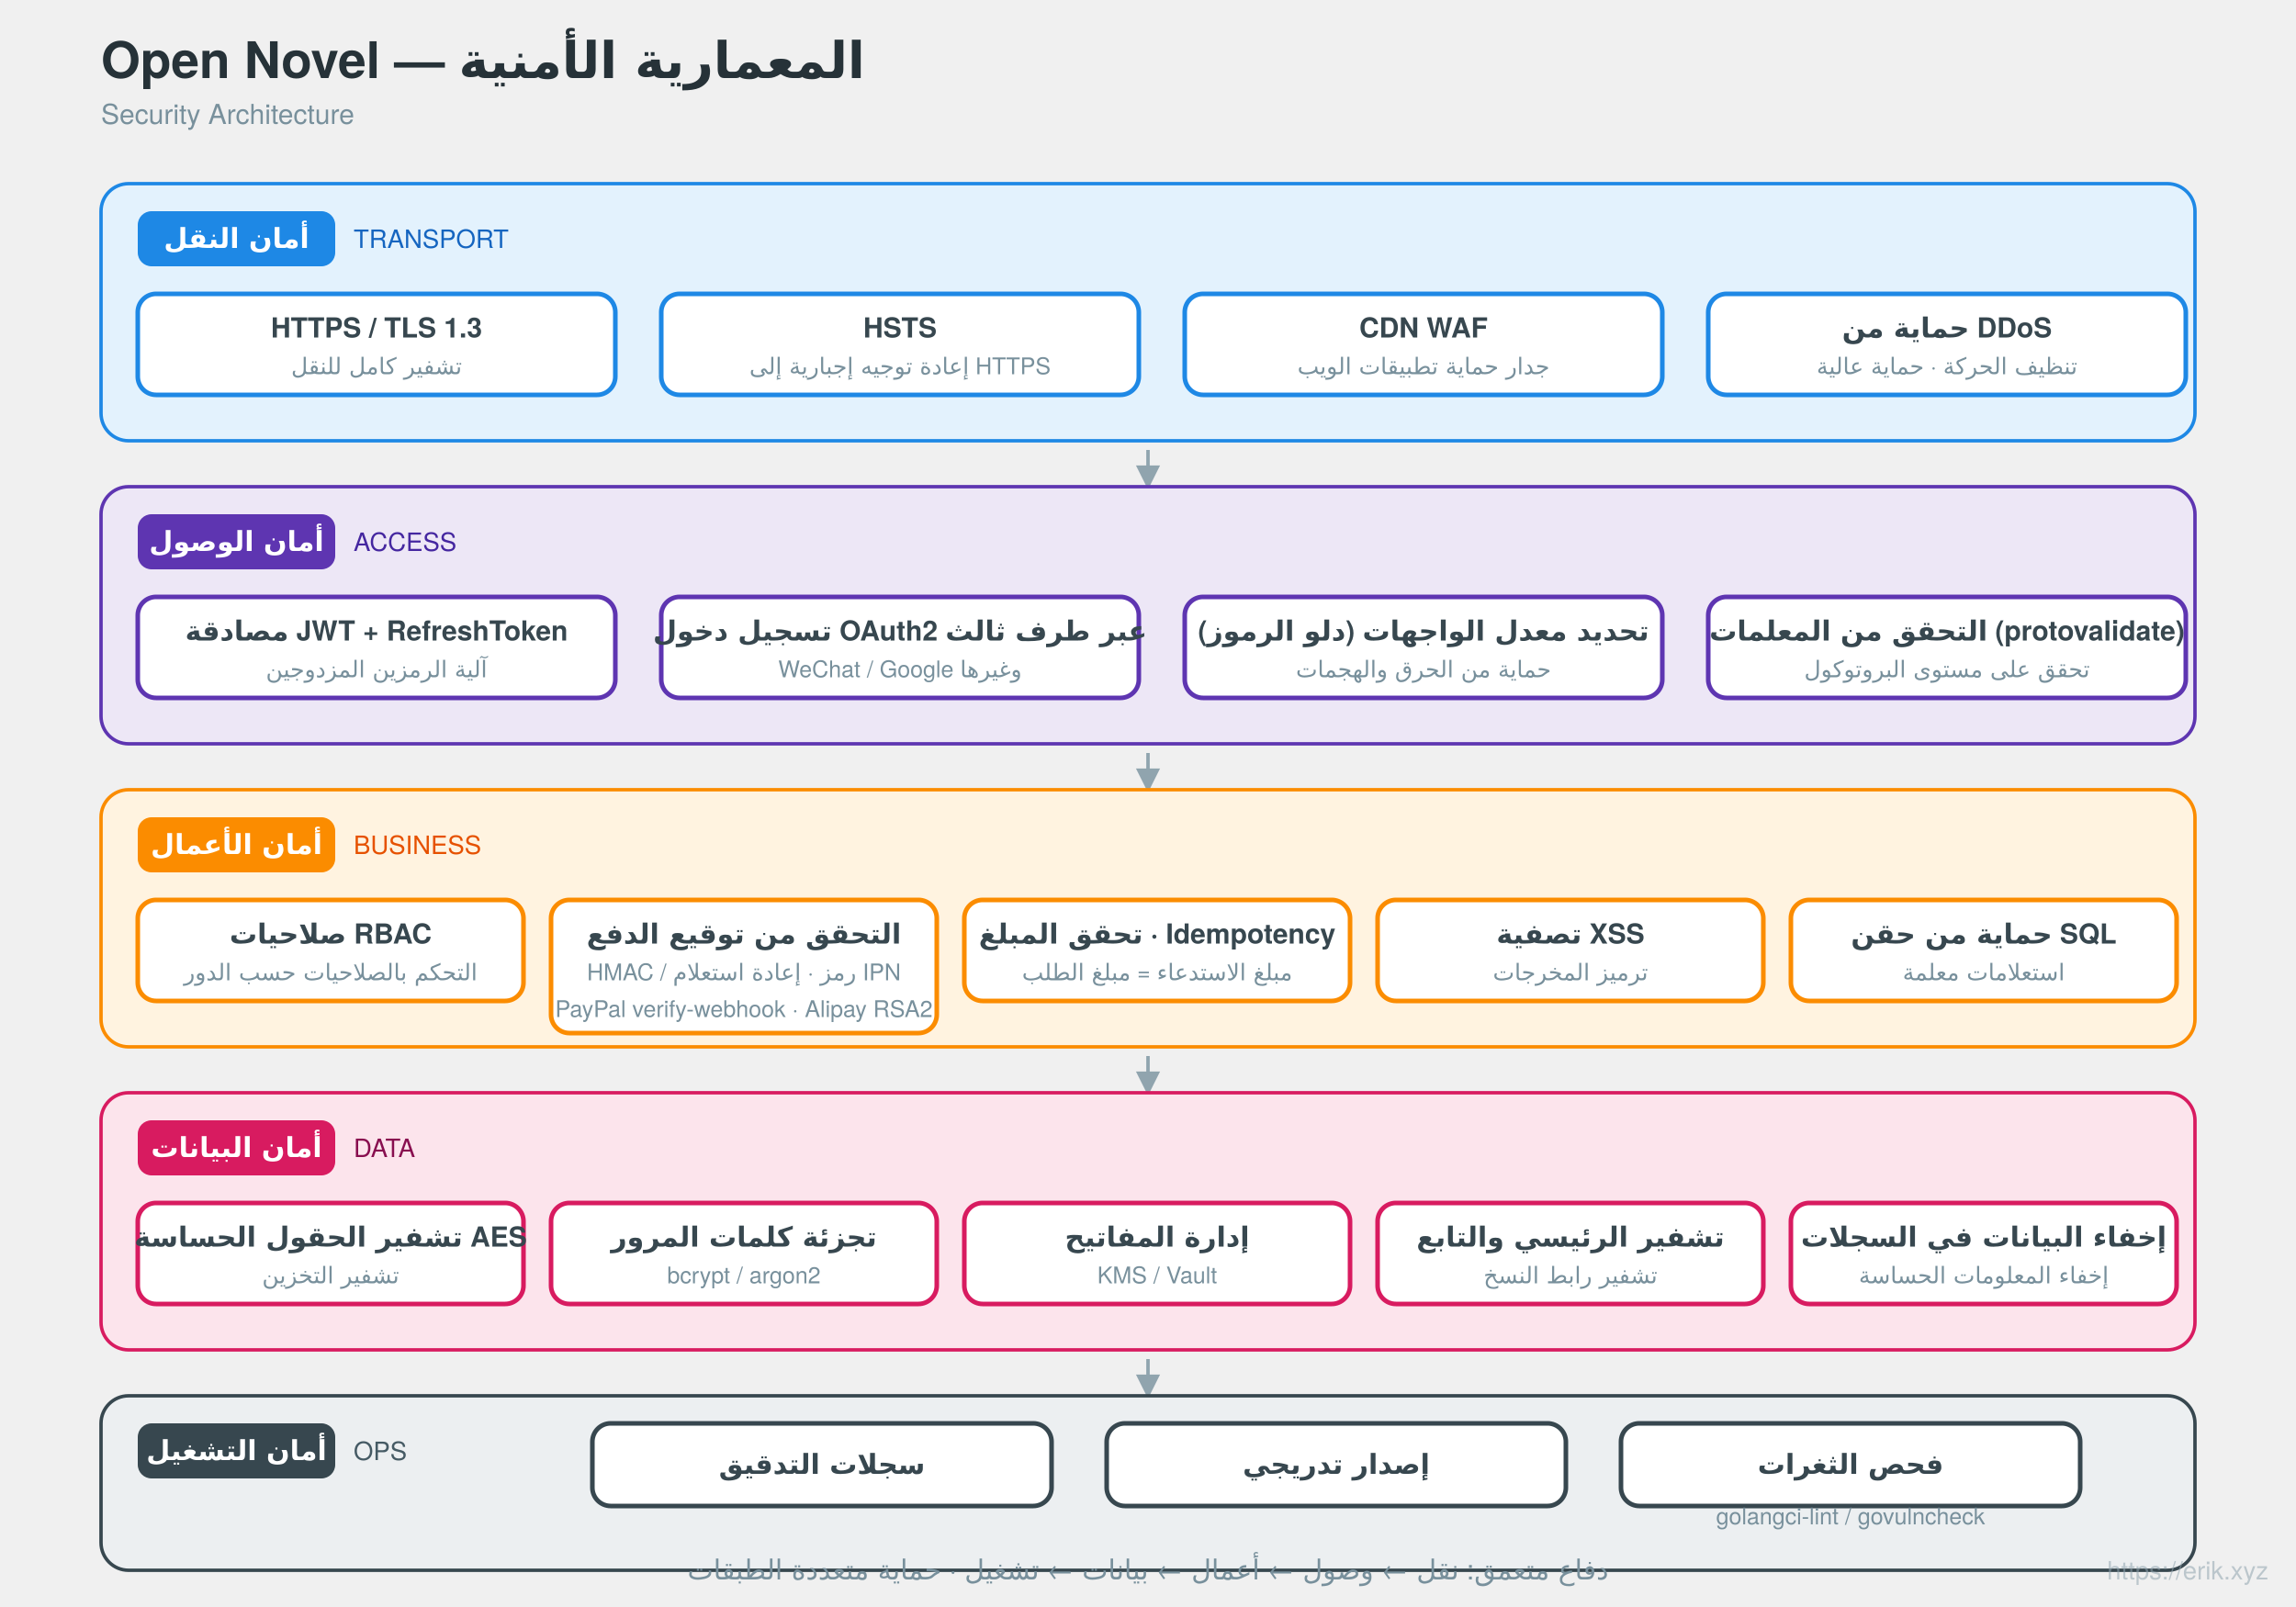
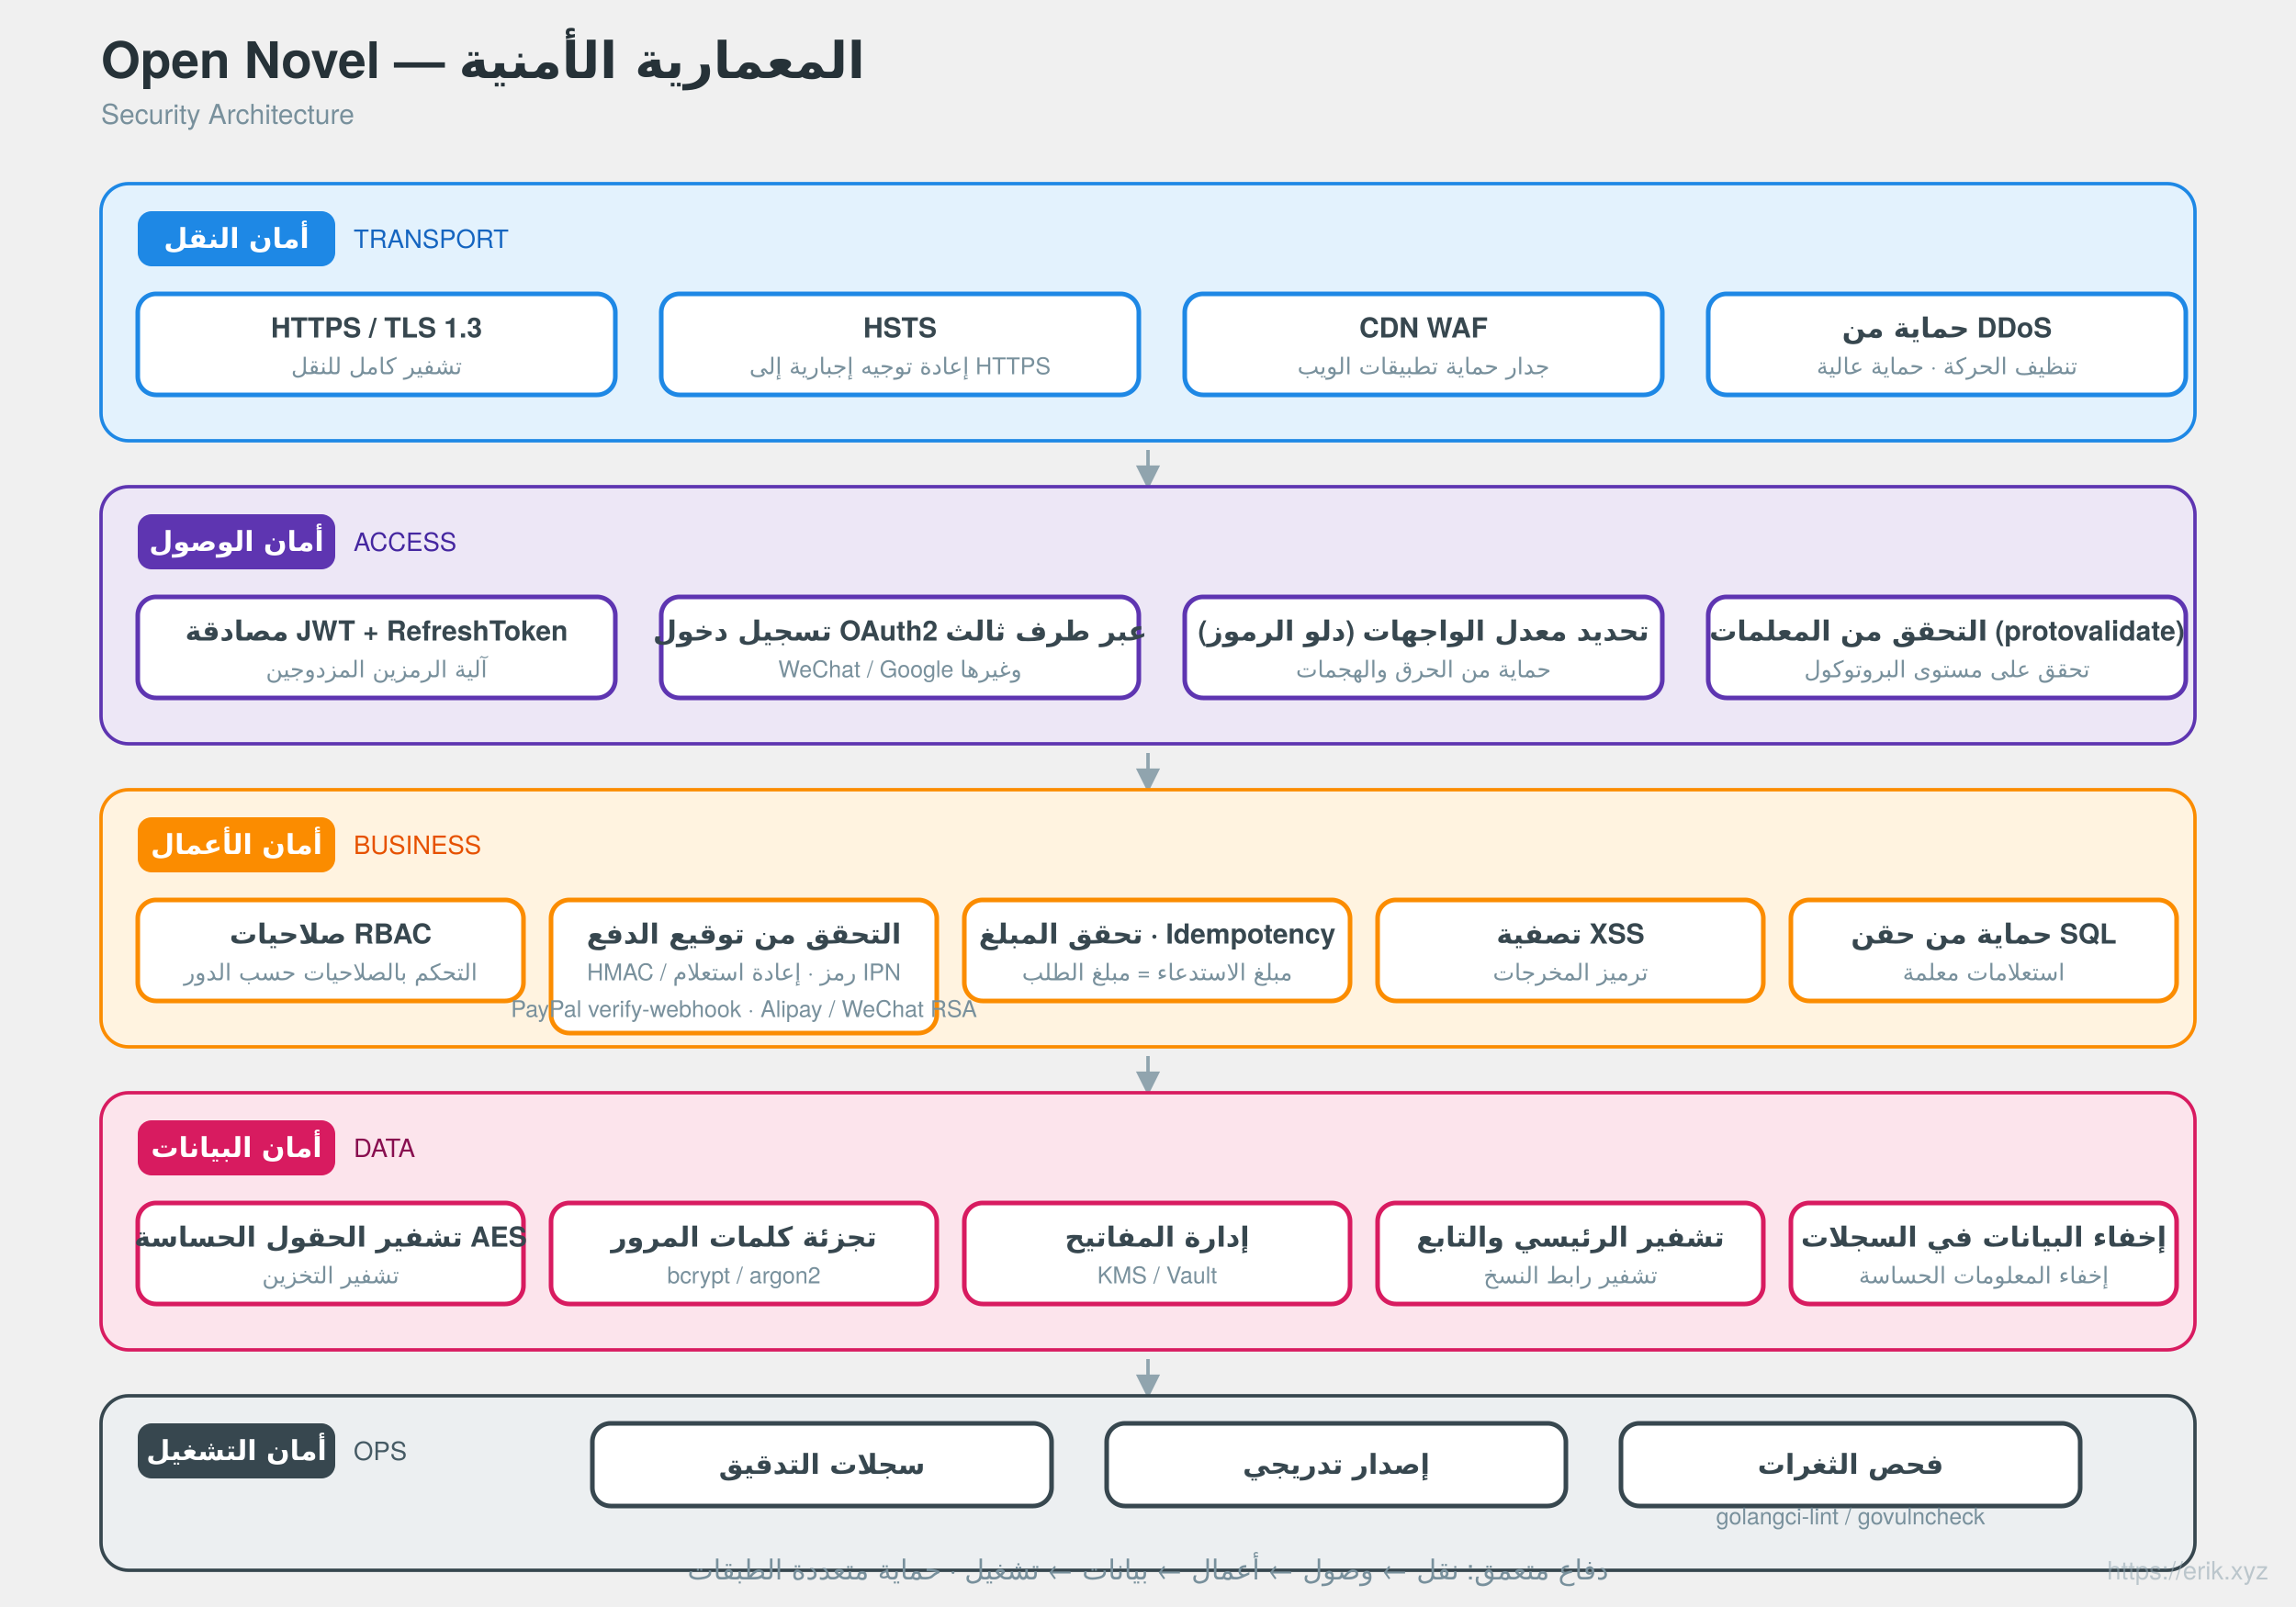
<svg xmlns="http://www.w3.org/2000/svg" width="1000" height="700" viewBox="0 0 1000 700" font-family="'PingFang SC','Microsoft YaHei','Helvetica Neue',sans-serif">
  <defs>
    <marker id="arrow" viewBox="0 0 10 10" refX="5" refY="5" markerWidth="7" markerHeight="7" orient="auto-start-reverse">
      <path d="M 0 0 L 10 5 L 0 10 z" fill="#90a4ae" />
    </marker>
  </defs>
  <text x="44" y="34" font-size="22" font-weight="700" fill="#263238">Open Novel — المعمارية الأمنية</text>
  <text x="44" y="54" font-size="12" fill="#78909c">Security Architecture</text>
  <g>
    <rect x="44" y="80" width="912" height="112" rx="12" fill="#e3f2fd" stroke="#1e88e5" stroke-width="1.5" />
    <rect x="60" y="92" width="86" height="24" rx="6" fill="#1e88e5" />
    <text x="103" y="108" font-size="12" font-weight="600" fill="#ffffff" text-anchor="middle">أمان النقل</text>
    <text x="154" y="108" font-size="11" fill="#1565c0">TRANSPORT</text>
    <g>
      <rect x="60" y="128" width="208" height="44" rx="8" fill="#ffffff" stroke="#1e88e5" stroke-width="2" />
      <text x="164" y="147" font-size="12" font-weight="600" fill="#37474f" text-anchor="middle">HTTPS / TLS 1.3</text>
      <text x="164" y="163" font-size="10" fill="#78909c" text-anchor="middle">تشفير كامل للنقل</text>
    </g>
    <g>
      <rect x="288" y="128" width="208" height="44" rx="8" fill="#ffffff" stroke="#1e88e5" stroke-width="2" />
      <text x="392" y="147" font-size="12" font-weight="600" fill="#37474f" text-anchor="middle">HSTS</text>
      <text x="392" y="163" font-size="10" fill="#78909c" text-anchor="middle">إعادة توجيه إجبارية إلى HTTPS</text>
    </g>
    <g>
      <rect x="516" y="128" width="208" height="44" rx="8" fill="#ffffff" stroke="#1e88e5" stroke-width="2" />
      <text x="620" y="147" font-size="12" font-weight="600" fill="#37474f" text-anchor="middle">CDN WAF</text>
      <text x="620" y="163" font-size="10" fill="#78909c" text-anchor="middle">جدار حماية تطبيقات الويب</text>
    </g>
    <g>
      <rect x="744" y="128" width="208" height="44" rx="8" fill="#ffffff" stroke="#1e88e5" stroke-width="2" />
      <text x="848" y="147" font-size="12" font-weight="600" fill="#37474f" text-anchor="middle">حماية من DDoS</text>
      <text x="848" y="163" font-size="10" fill="#78909c" text-anchor="middle">تنظيف الحركة · حماية عالية</text>
    </g>
  </g>
  <line x1="500" y1="196" x2="500" y2="208" stroke="#90a4ae" stroke-width="1.5" marker-end="url(#arrow)" />
  <g>
    <rect x="44" y="212" width="912" height="112" rx="12" fill="#ede7f6" stroke="#5e35b1" stroke-width="1.5" />
    <rect x="60" y="224" width="86" height="24" rx="6" fill="#5e35b1" />
    <text x="103" y="240" font-size="12" font-weight="600" fill="#ffffff" text-anchor="middle">أمان الوصول</text>
    <text x="154" y="240" font-size="11" fill="#4527a0">ACCESS</text>
    <g>
      <rect x="60" y="260" width="208" height="44" rx="8" fill="#ffffff" stroke="#5e35b1" stroke-width="2" />
      <text x="164" y="279" font-size="12" font-weight="600" fill="#37474f" text-anchor="middle">مصادقة JWT + RefreshToken</text>
      <text x="164" y="295" font-size="10" fill="#78909c" text-anchor="middle">آلية الرمزين المزدوجين</text>
    </g>
    <g>
      <rect x="288" y="260" width="208" height="44" rx="8" fill="#ffffff" stroke="#5e35b1" stroke-width="2" />
      <text x="392" y="279" font-size="12" font-weight="600" fill="#37474f" text-anchor="middle">تسجيل دخول OAuth2 عبر طرف ثالث</text>
      <text x="392" y="295" font-size="10" fill="#78909c" text-anchor="middle">WeChat / Google وغيرها</text>
    </g>
    <g>
      <rect x="516" y="260" width="208" height="44" rx="8" fill="#ffffff" stroke="#5e35b1" stroke-width="2" />
      <text x="620" y="279" font-size="12" font-weight="600" fill="#37474f" text-anchor="middle">تحديد معدل الواجهات (دلو الرموز)</text>
      <text x="620" y="295" font-size="10" fill="#78909c" text-anchor="middle">حماية من الحرق والهجمات</text>
    </g>
    <g>
      <rect x="744" y="260" width="208" height="44" rx="8" fill="#ffffff" stroke="#5e35b1" stroke-width="2" />
      <text x="848" y="279" font-size="12" font-weight="600" fill="#37474f" text-anchor="middle">التحقق من المعلمات (protovalidate)</text>
      <text x="848" y="295" font-size="10" fill="#78909c" text-anchor="middle">تحقق على مستوى البروتوكول</text>
    </g>
  </g>
  <line x1="500" y1="328" x2="500" y2="340" stroke="#90a4ae" stroke-width="1.5" marker-end="url(#arrow)" />
  <g>
    <rect x="44" y="344" width="912" height="112" rx="12" fill="#fff3e0" stroke="#fb8c00" stroke-width="1.5" />
    <rect x="60" y="356" width="86" height="24" rx="6" fill="#fb8c00" />
    <text x="103" y="372" font-size="12" font-weight="600" fill="#ffffff" text-anchor="middle">أمان الأعمال</text>
    <text x="154" y="372" font-size="11" fill="#e65100">BUSINESS</text>
    <g>
      <rect x="60" y="392" width="168" height="44" rx="8" fill="#ffffff" stroke="#fb8c00" stroke-width="2" />
      <text x="144" y="411" font-size="12" font-weight="600" fill="#37474f" text-anchor="middle">صلاحيات RBAC</text>
      <text x="144" y="427" font-size="10" fill="#78909c" text-anchor="middle">التحكم بالصلاحيات حسب الدور</text>
    </g>
    <g>
      <rect x="240" y="392" width="168" height="58" rx="8" fill="#ffffff" stroke="#fb8c00" stroke-width="2" />
      <text x="324" y="411" font-size="12" font-weight="600" fill="#37474f" text-anchor="middle">التحقق من توقيع الدفع</text>
      <text x="324" y="427" font-size="10" fill="#78909c" text-anchor="middle">HMAC / رمز · إعادة استعلام IPN</text>
-       <text x="324" y="443" font-size="10" fill="#78909c" text-anchor="middle">PayPal verify-webhook · Alipay RSA2</text>
+       <text x="324" y="443" font-size="10" fill="#78909c" text-anchor="middle">PayPal verify-webhook · Alipay / WeChat RSA</text>
    </g>
    <g>
      <rect x="420" y="392" width="168" height="44" rx="8" fill="#ffffff" stroke="#fb8c00" stroke-width="2" />
      <text x="504" y="411" font-size="12" font-weight="600" fill="#37474f" text-anchor="middle">تحقق المبلغ · Idempotency</text>
      <text x="504" y="427" font-size="10" fill="#78909c" text-anchor="middle">مبلغ الاستدعاء = مبلغ الطلب</text>
    </g>
    <g>
      <rect x="600" y="392" width="168" height="44" rx="8" fill="#ffffff" stroke="#fb8c00" stroke-width="2" />
      <text x="684" y="411" font-size="12" font-weight="600" fill="#37474f" text-anchor="middle">تصفية XSS</text>
      <text x="684" y="427" font-size="10" fill="#78909c" text-anchor="middle">ترميز المخرجات</text>
    </g>
    <g>
      <rect x="780" y="392" width="168" height="44" rx="8" fill="#ffffff" stroke="#fb8c00" stroke-width="2" />
      <text x="864" y="411" font-size="12" font-weight="600" fill="#37474f" text-anchor="middle">حماية من حقن SQL</text>
      <text x="864" y="427" font-size="10" fill="#78909c" text-anchor="middle">استعلامات معلمة</text>
    </g>
  </g>
  <line x1="500" y1="460" x2="500" y2="472" stroke="#90a4ae" stroke-width="1.5" marker-end="url(#arrow)" />
  <g>
    <rect x="44" y="476" width="912" height="112" rx="12" fill="#fce4ec" stroke="#d81b60" stroke-width="1.5" />
    <rect x="60" y="488" width="86" height="24" rx="6" fill="#d81b60" />
    <text x="103" y="504" font-size="12" font-weight="600" fill="#ffffff" text-anchor="middle">أمان البيانات</text>
    <text x="154" y="504" font-size="11" fill="#880e4f">DATA</text>
    <g>
      <rect x="60" y="524" width="168" height="44" rx="8" fill="#ffffff" stroke="#d81b60" stroke-width="2" />
      <text x="144" y="543" font-size="12" font-weight="600" fill="#37474f" text-anchor="middle">تشفير الحقول الحساسة AES</text>
      <text x="144" y="559" font-size="10" fill="#78909c" text-anchor="middle">تشفير التخزين</text>
    </g>
    <g>
      <rect x="240" y="524" width="168" height="44" rx="8" fill="#ffffff" stroke="#d81b60" stroke-width="2" />
      <text x="324" y="543" font-size="12" font-weight="600" fill="#37474f" text-anchor="middle">تجزئة كلمات المرور</text>
      <text x="324" y="559" font-size="10" fill="#78909c" text-anchor="middle">bcrypt / argon2</text>
    </g>
    <g>
      <rect x="420" y="524" width="168" height="44" rx="8" fill="#ffffff" stroke="#d81b60" stroke-width="2" />
      <text x="504" y="543" font-size="12" font-weight="600" fill="#37474f" text-anchor="middle">إدارة المفاتيح</text>
      <text x="504" y="559" font-size="10" fill="#78909c" text-anchor="middle">KMS / Vault</text>
    </g>
    <g>
      <rect x="600" y="524" width="168" height="44" rx="8" fill="#ffffff" stroke="#d81b60" stroke-width="2" />
      <text x="684" y="543" font-size="12" font-weight="600" fill="#37474f" text-anchor="middle">تشفير الرئيسي والتابع</text>
      <text x="684" y="559" font-size="10" fill="#78909c" text-anchor="middle">تشفير رابط النسخ</text>
    </g>
    <g>
      <rect x="780" y="524" width="168" height="44" rx="8" fill="#ffffff" stroke="#d81b60" stroke-width="2" />
      <text x="864" y="543" font-size="12" font-weight="600" fill="#37474f" text-anchor="middle">إخفاء البيانات في السجلات</text>
      <text x="864" y="559" font-size="10" fill="#78909c" text-anchor="middle">إخفاء المعلومات الحساسة</text>
    </g>
  </g>
  <line x1="500" y1="592" x2="500" y2="604" stroke="#90a4ae" stroke-width="1.5" marker-end="url(#arrow)" />
  <g>
    <rect x="44" y="608" width="912" height="76" rx="12" fill="#eceff1" stroke="#37474f" stroke-width="1.5" />
    <rect x="60" y="620" width="86" height="24" rx="6" fill="#37474f" />
    <text x="103" y="636" font-size="12" font-weight="600" fill="#ffffff" text-anchor="middle">أمان التشغيل</text>
    <text x="154" y="636" font-size="11" fill="#455a64">OPS</text>
    <g>
      <rect x="258" y="620" width="200" height="36" rx="8" fill="#ffffff" stroke="#37474f" stroke-width="2" />
      <text x="358" y="642" font-size="12" font-weight="600" fill="#37474f" text-anchor="middle">سجلات التدقيق</text>
    </g>
    <g>
      <rect x="482" y="620" width="200" height="36" rx="8" fill="#ffffff" stroke="#37474f" stroke-width="2" />
      <text x="582" y="642" font-size="12" font-weight="600" fill="#37474f" text-anchor="middle">إصدار تدريجي</text>
    </g>
    <g>
      <rect x="706" y="620" width="200" height="36" rx="8" fill="#ffffff" stroke="#37474f" stroke-width="2" />
      <text x="806" y="642" font-size="12" font-weight="600" fill="#37474f" text-anchor="middle">فحص الثغرات</text>
    </g>
    <text x="806" y="664" font-size="10" fill="#78909c" text-anchor="middle">golangci-lint / govulncheck</text>
  </g>
  <text x="500" y="688" font-size="12" fill="#78909c" text-anchor="middle">دفاع متعمق: نقل ← وصول ← أعمال ← بيانات ← تشغيل · حماية متعددة الطبقات</text>
  <text x="988" y="688" font-size="11" fill="#90a4ae" opacity="0.55" text-anchor="end">https://erik.xyz</text>
</svg>
